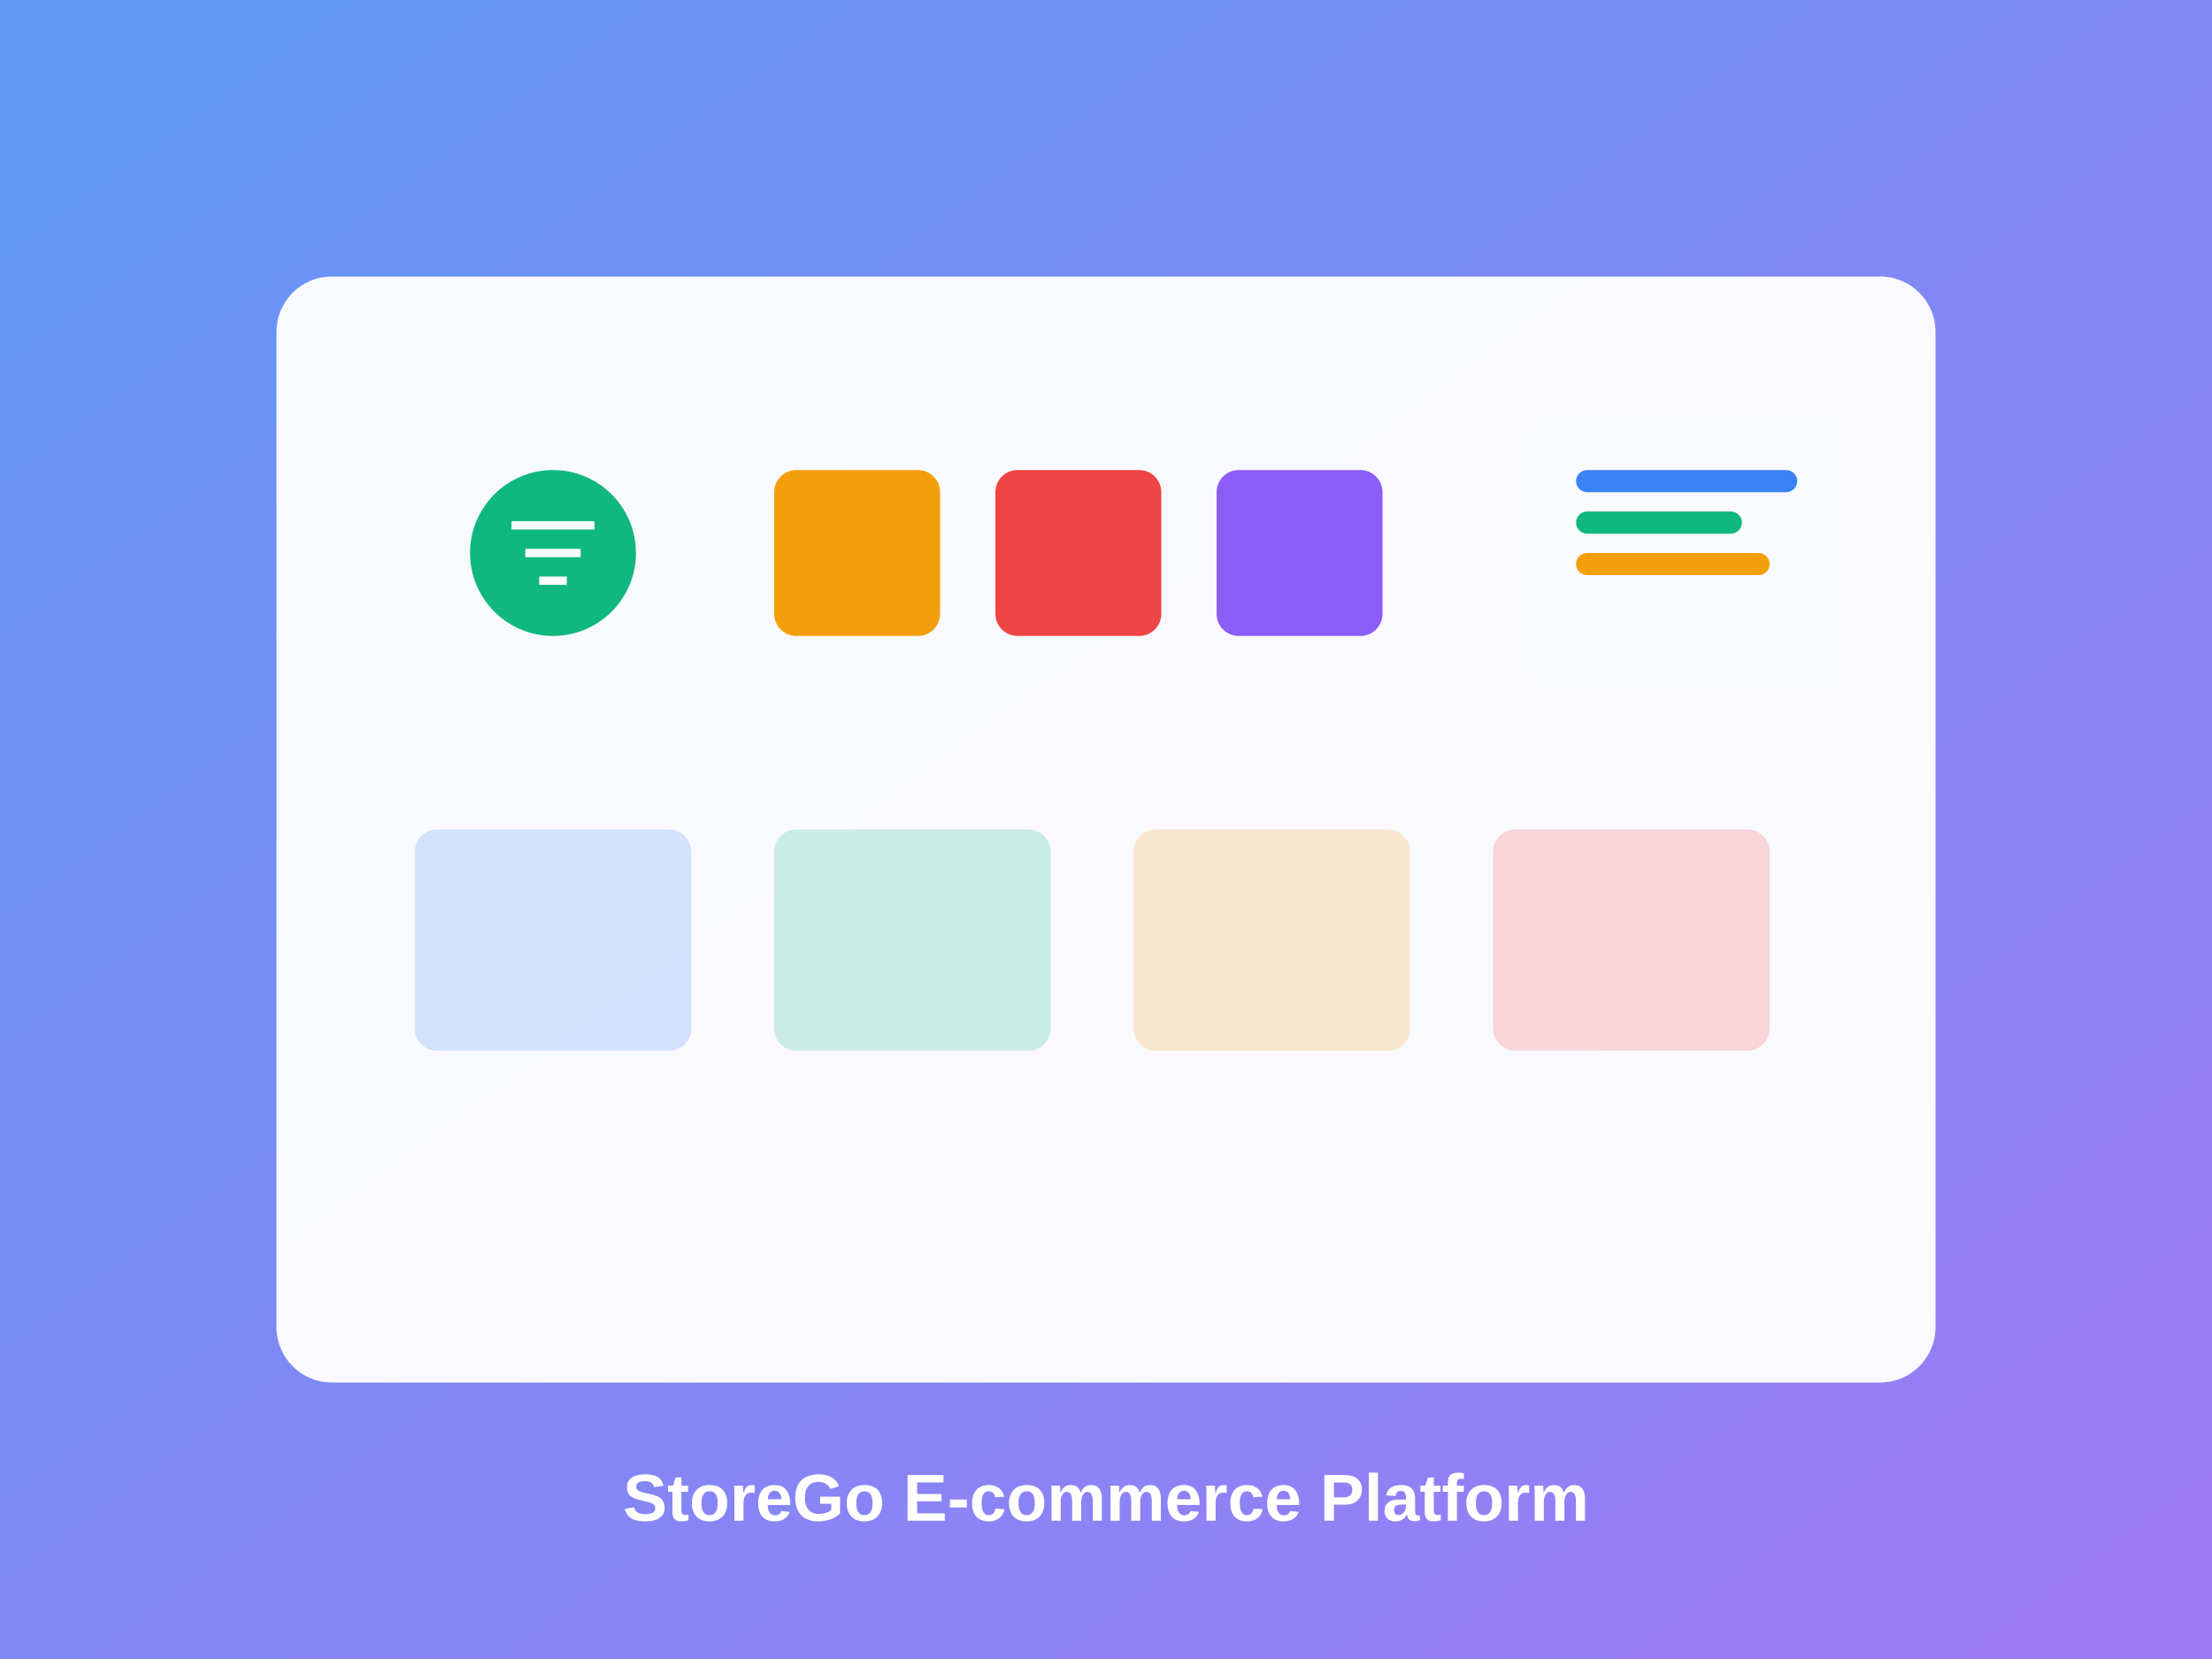
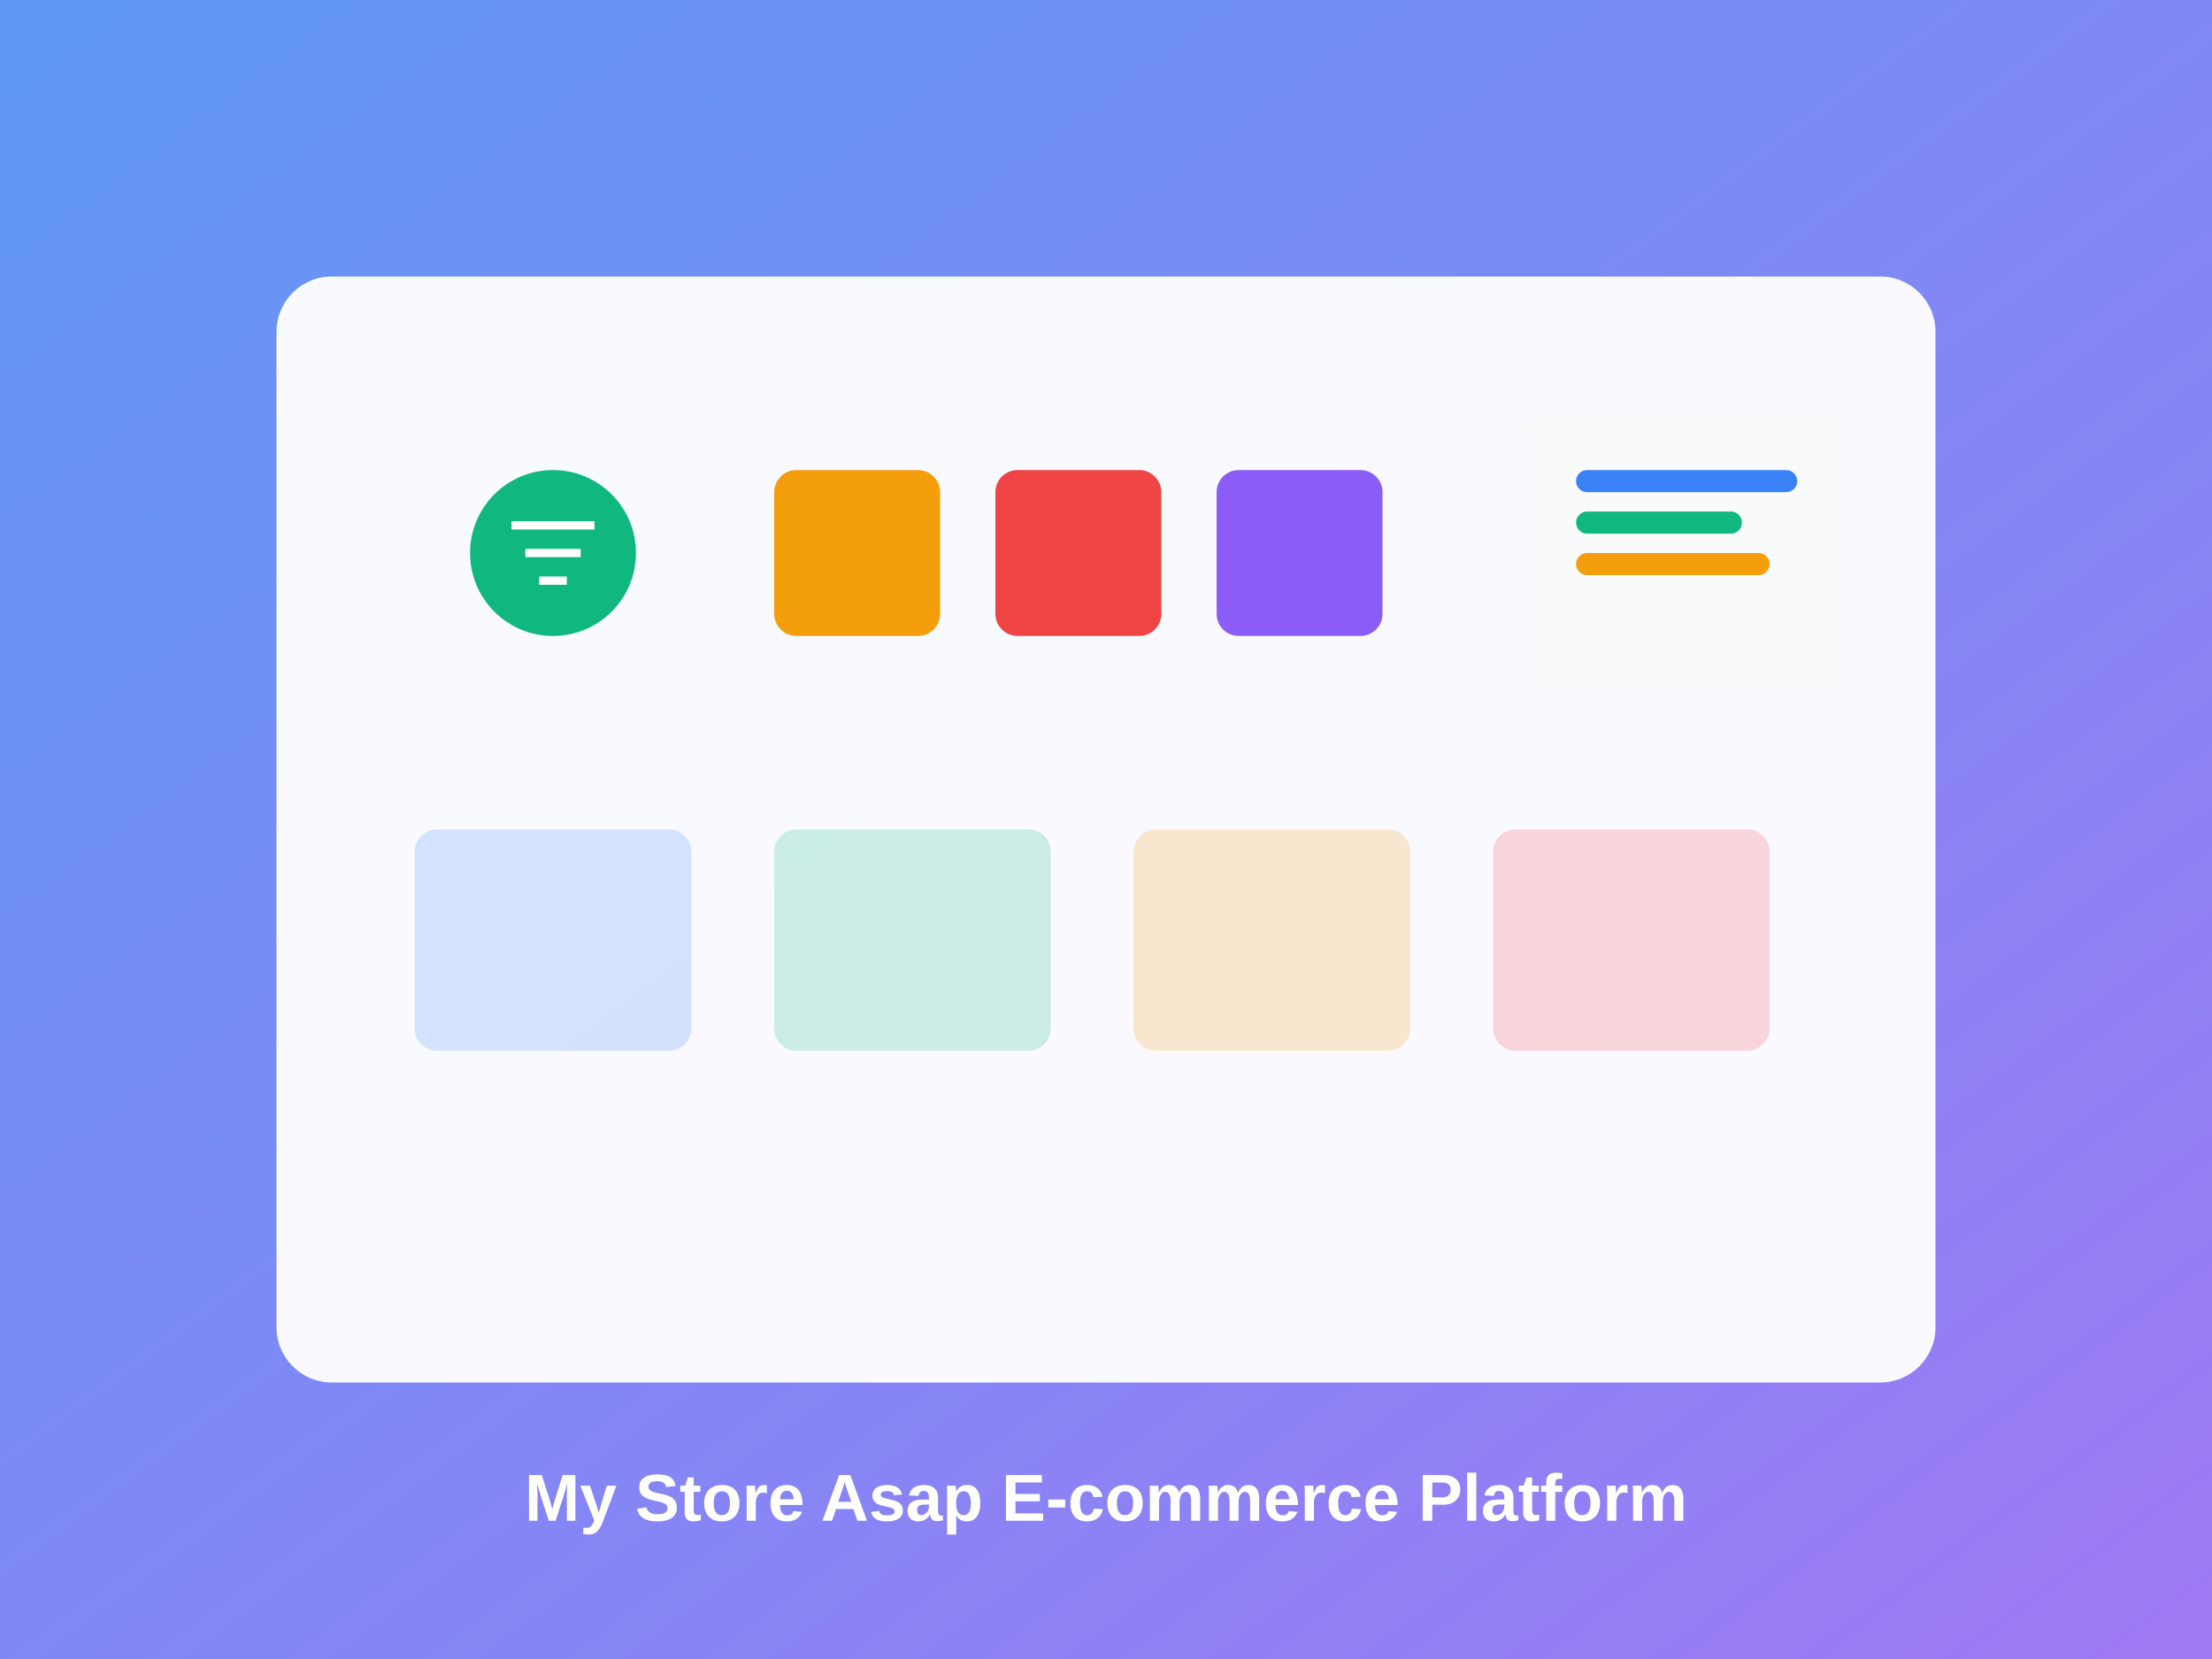
<svg xmlns="http://www.w3.org/2000/svg" width="800" height="600" viewBox="0 0 800 600">
  <defs>
    <linearGradient id="heroBg" x1="0%" y1="0%" x2="100%" y2="100%">
      <stop offset="0%" style="stop-color:#3b82f6;stop-opacity:0.8" />
      <stop offset="100%" style="stop-color:#8b5cf6;stop-opacity:0.8" />
    </linearGradient>
  </defs>
  <rect width="800" height="600" fill="url(#heroBg)" />
  <rect x="100" y="100" width="600" height="400" rx="20" fill="#ffffff" opacity="0.95" />
  <circle cx="200" cy="200" r="30" fill="#10b77f" />
  <path d="M185 190 L215 190 M190 200 L210 200 M195 210 L205 210" stroke="#ffffff" stroke-width="3" />
  <rect x="280" y="170" width="60" height="60" rx="8" fill="#f59e0b" />
  <rect x="360" y="170" width="60" height="60" rx="8" fill="#ef4444" />
  <rect x="440" y="170" width="60" height="60" rx="8" fill="#8b5cf6" />
  <rect x="150" y="300" width="100" height="80" rx="8" fill="#3b82f6" opacity="0.2" />
  <rect x="280" y="300" width="100" height="80" rx="8" fill="#10b77f" opacity="0.2" />
  <rect x="410" y="300" width="100" height="80" rx="8" fill="#f59e0b" opacity="0.2" />
  <rect x="540" y="300" width="100" height="80" rx="8" fill="#ef4444" opacity="0.2" />
  <rect x="550" y="150" width="120" height="100" rx="8" fill="#f8fafc" />
  <rect x="570" y="170" width="80" height="8" rx="4" fill="#3b82f6" />
  <rect x="570" y="185" width="60" height="8" rx="4" fill="#10b77f" />
  <rect x="570" y="200" width="70" height="8" rx="4" fill="#f59e0b" />
-   <text x="400" y="550" font-family="Arial, sans-serif" font-size="24" fill="#ffffff" text-anchor="middle" font-weight="bold">StoreGo E-commerce Platform</text>
+   <text x="400" y="550" font-family="Arial, sans-serif" font-size="24" fill="#ffffff" text-anchor="middle" font-weight="bold">My Store Asap E-commerce Platform</text>
</svg>
